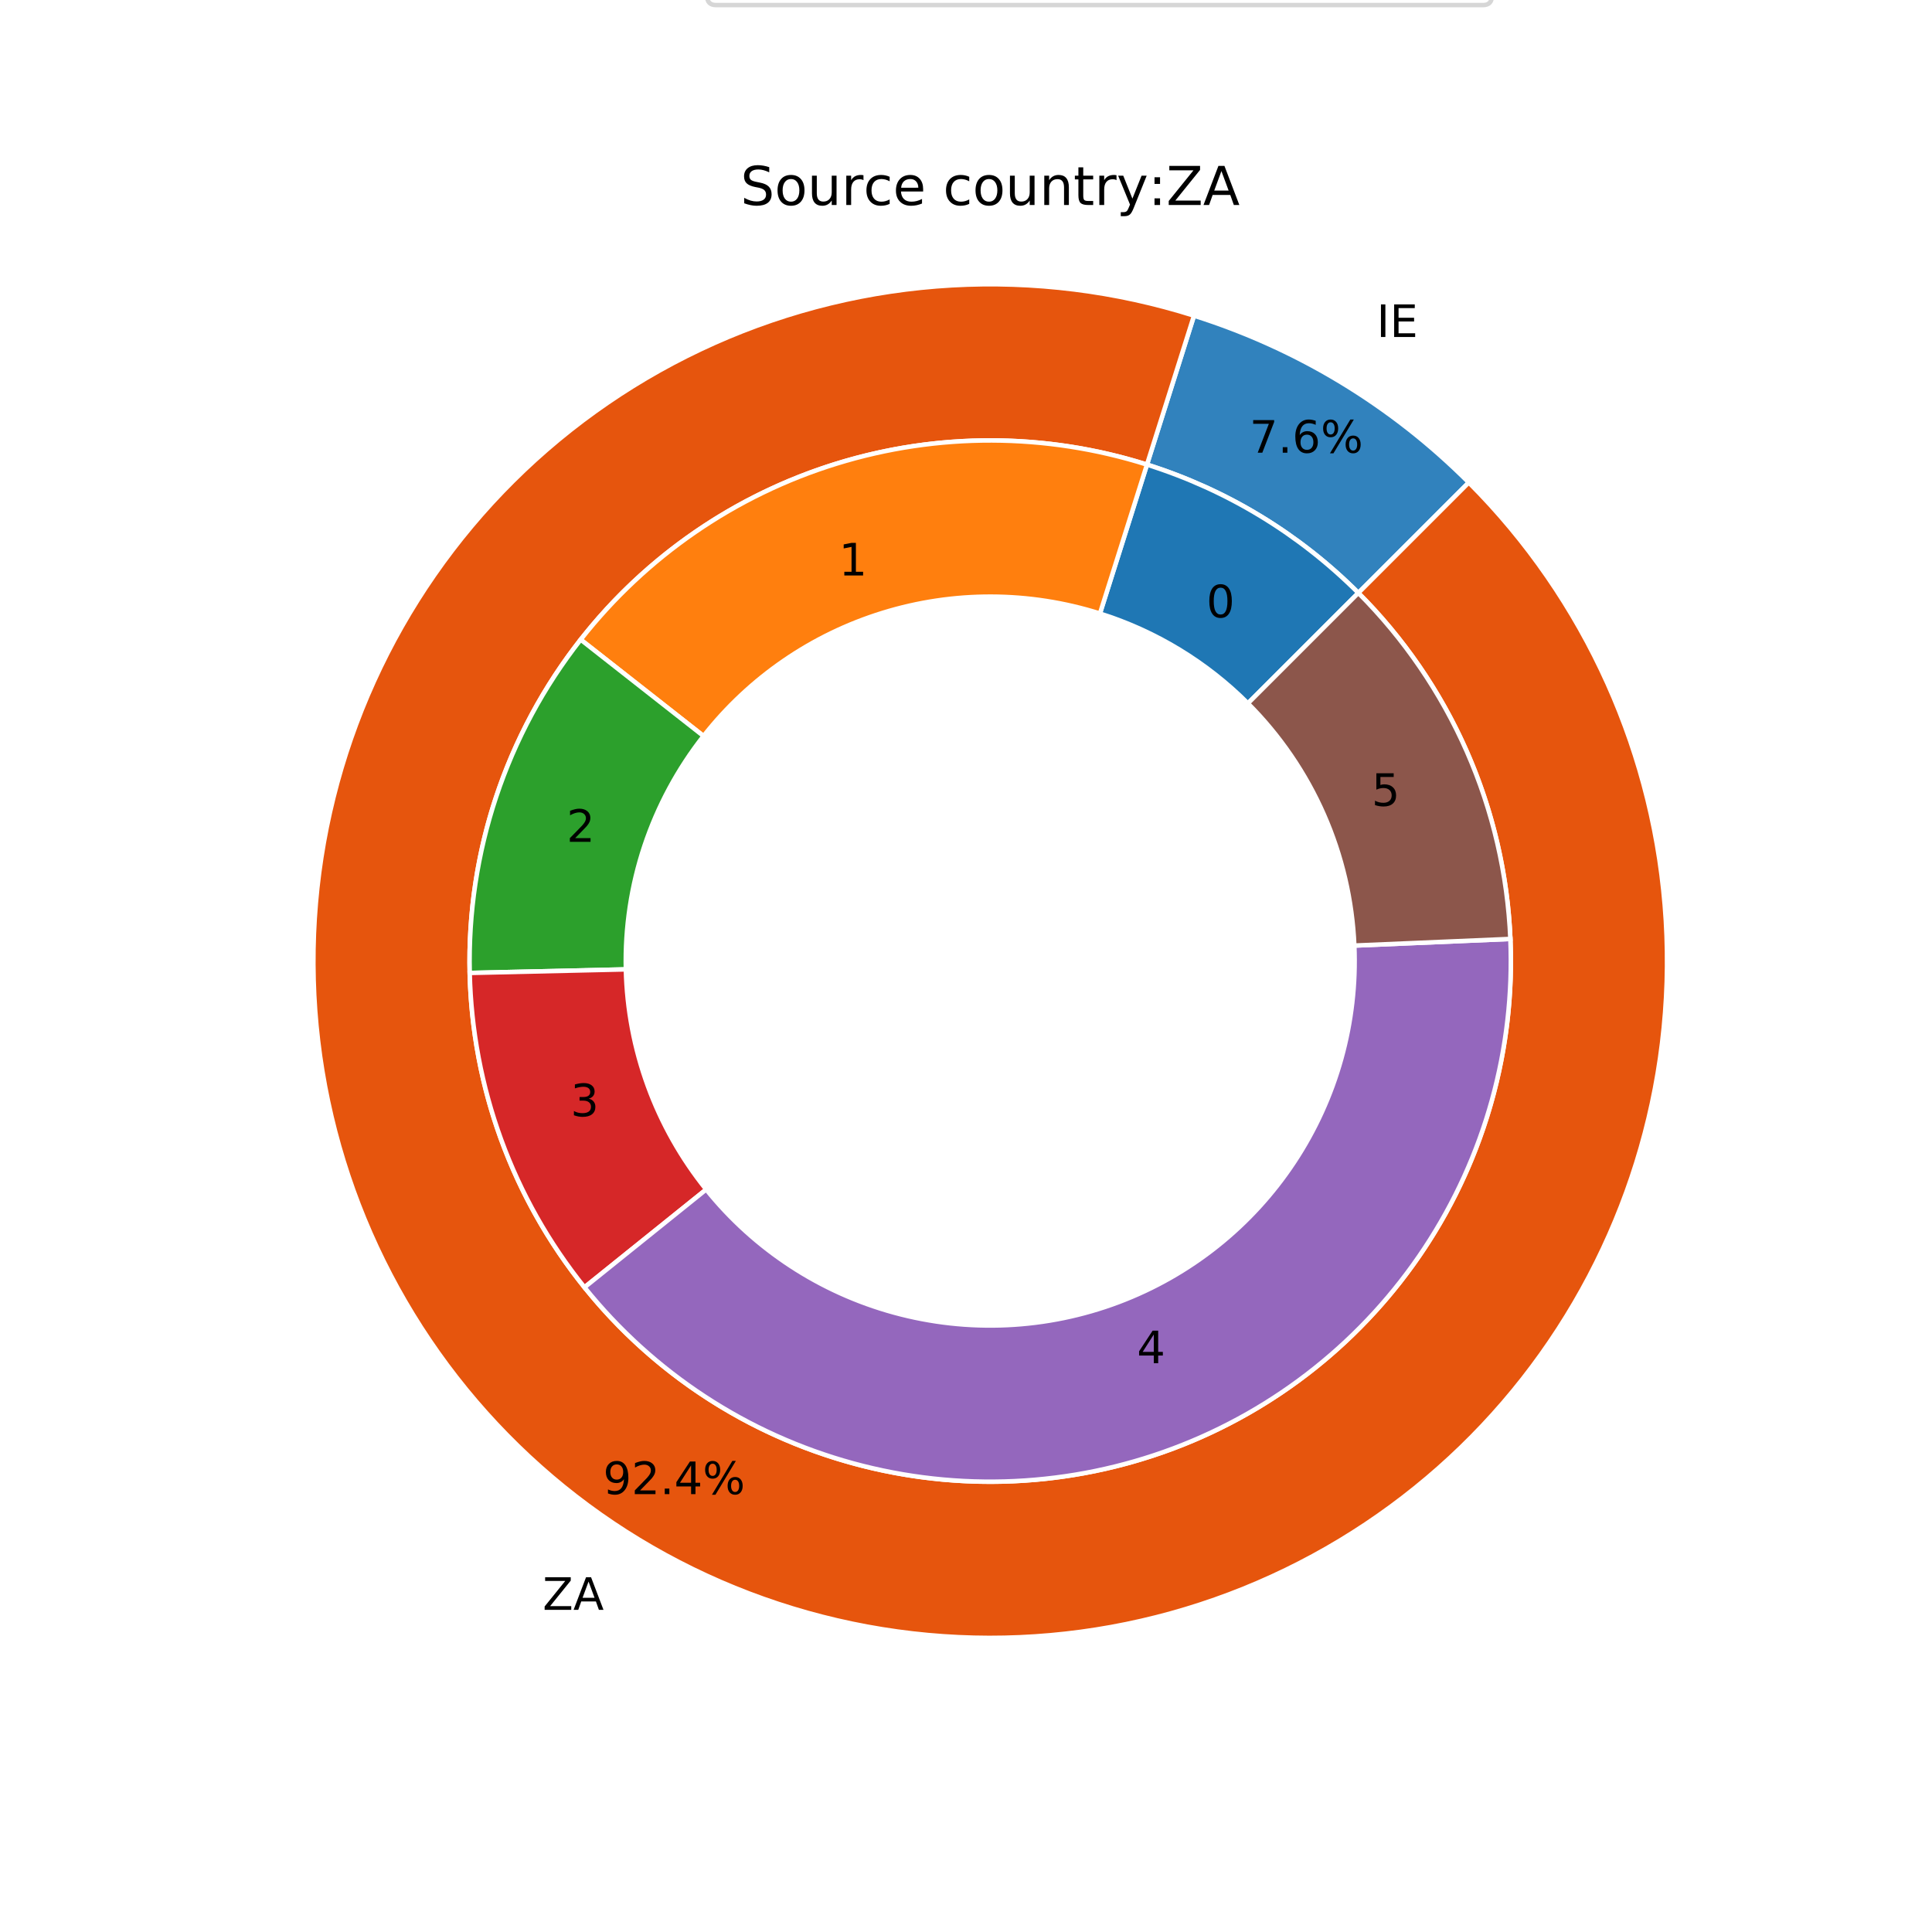
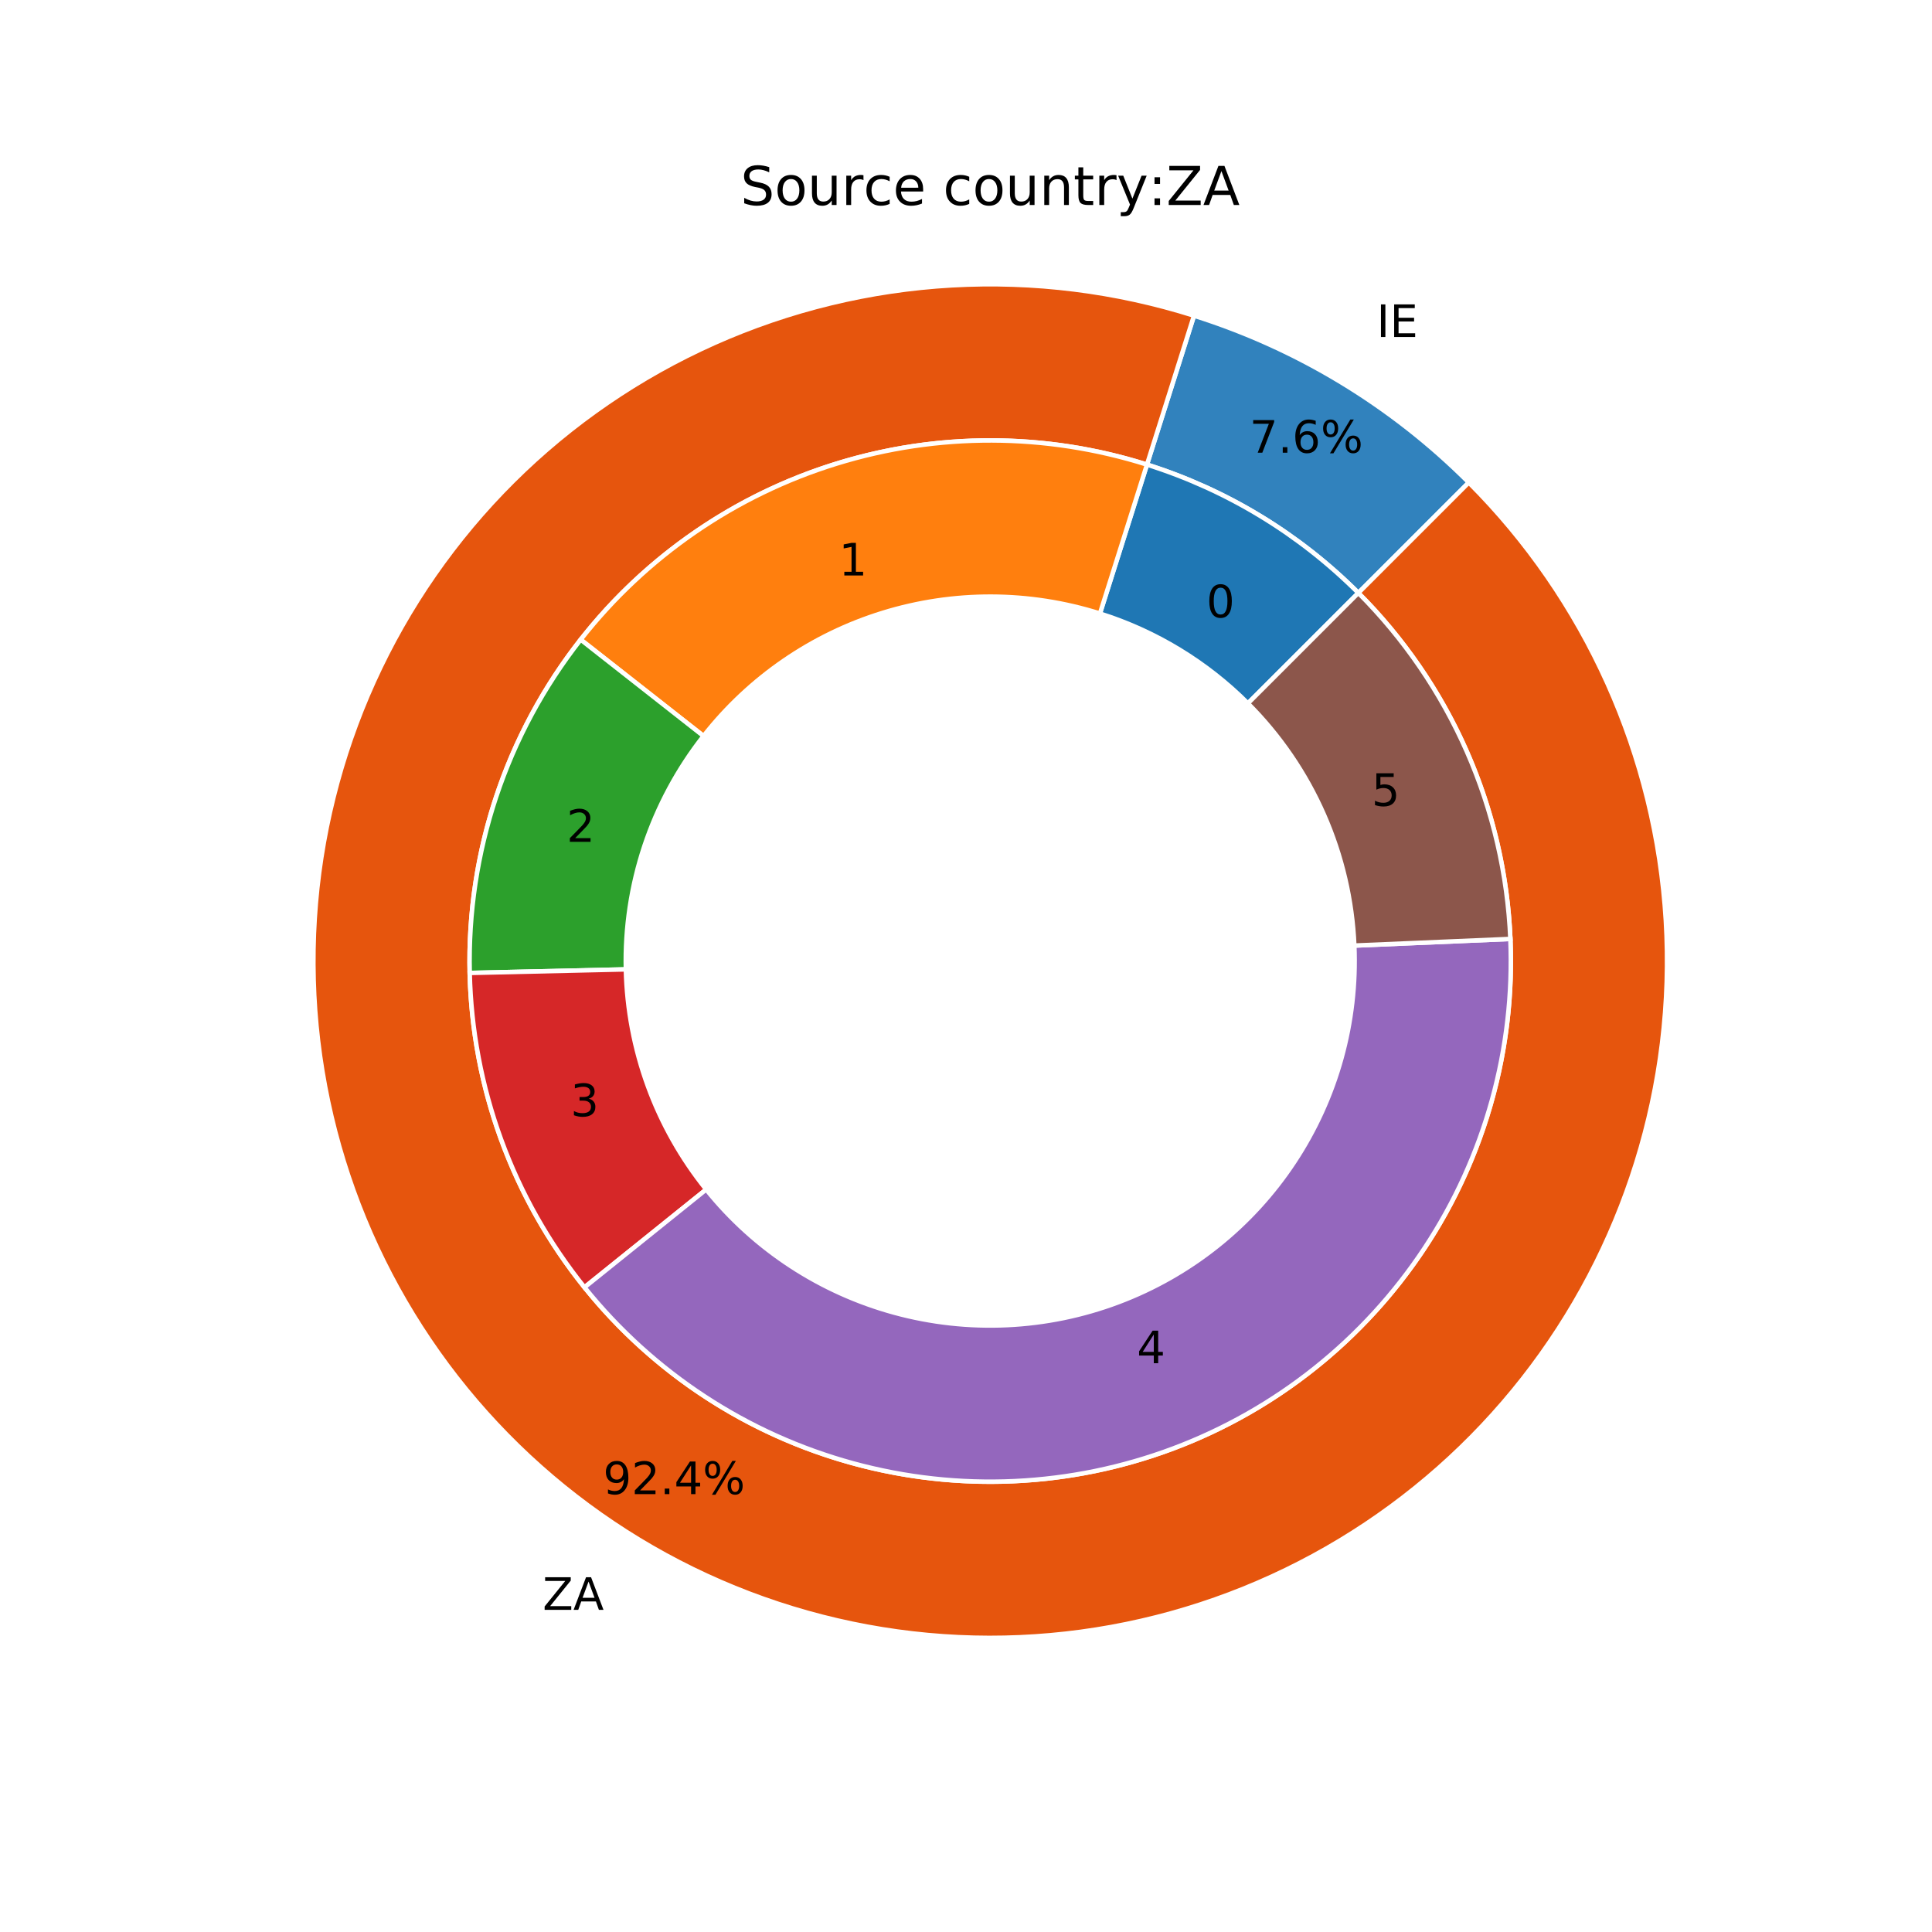
<svg xmlns="http://www.w3.org/2000/svg" xmlns:xlink="http://www.w3.org/1999/xlink" height="432pt" version="1.1" viewBox="0 0 432 432" width="432pt">
  <defs>
    <style type="text/css">
*{stroke-linecap:butt;stroke-linejoin:round;}
  </style>
  </defs>
  <g id="figure_1">
    <g id="patch_1">
      <path d="M 0 432  L 432 432  L 432 0  L 0 0  z " style="fill:#ffffff;" />
    </g>
    <g id="axes_1">
      <g id="patch_2">
        <path d="M 328.428 107.885  C 319.864 99.321 310.304 91.816 299.951 85.532  C 289.599 79.247 278.53 74.227 266.981 70.581  L 256.466 103.885  C 265.349 106.69 273.864 110.551 281.827 115.385  C 289.791 120.22 297.145 125.993 303.732 132.58  L 328.428 107.885  z " style="fill:#3182bd;stroke:#ffffff;stroke-linejoin:miter;" />
      </g>
      <g id="patch_3">
        <path d="M 266.981 70.581  C 249.484 65.056 231.128 62.76 212.809 63.803  C 194.49 64.846 176.513 69.212 159.756 76.687  C 143 84.163 127.741 94.623 114.727 107.558  C 101.713 120.493 91.16 135.687 83.582 152.397  C 76.004 169.108 71.529 187.058 70.373 205.37  C 69.218 223.682 71.403 242.053 76.82 259.583  C 82.238 277.113 90.798 293.513 102.084 307.981  C 113.369 322.448 127.192 334.744 142.876 344.266  C 158.56 353.787 175.847 360.378 193.889 363.715  C 211.931 367.052 230.431 367.08 248.484 363.799  C 266.536 360.517 283.842 353.979 299.556 344.505  C 315.269 335.031 329.129 322.778 340.459 308.345  C 351.788 293.912 360.399 277.539 365.87 260.025  C 371.341 242.511 373.582 224.147 372.483 205.832  C 371.383 187.516 366.962 169.553 359.436 152.819  C 351.909 136.085 341.402 120.859 328.428 107.885  L 303.732 132.58  C 313.712 142.56 321.795 154.273 327.585 167.145  C 333.374 180.017 336.775 193.835 337.621 207.924  C 338.466 222.013 336.743 236.139 332.534 249.611  C 328.325 263.083 321.702 275.678 312.987 286.781  C 304.272 297.883 293.61 307.308 281.523 314.596  C 269.436 321.883 256.123 326.912 242.237 329.437  C 228.35 331.962 214.12 331.94 200.241 329.373  C 186.362 326.806 173.065 321.736 161 314.412  C 148.935 307.087 138.302 297.629 129.621 286.5  C 120.94 275.372 114.355 262.756 110.188 249.271  C 106.021 235.786 104.34 221.655 105.229 207.569  C 106.117 193.483 109.56 179.675 115.389 166.821  C 121.218 153.966 129.337 142.279 139.347 132.329  C 149.358 122.379 161.095 114.333 173.985 108.582  C 186.875 102.832 200.703 99.474 214.795 98.671  C 228.886 97.869 243.006 99.635 256.466 103.885  L 266.981 70.581  z " style="fill:#e6550d;stroke:#ffffff;stroke-linejoin:miter;" />
      </g>
      <g id="patch_4">
        <path d="M 303.732 132.58  C 297.145 125.993 289.791 120.22 281.827 115.385  C 273.864 110.551 265.349 106.69 256.466 103.885  L 245.95 137.189  C 252.169 139.152 258.129 141.855 263.703 145.239  C 269.278 148.624 274.426 152.665 279.037 157.276  L 303.732 132.58  z " style="fill:#1f77b4;stroke:#ffffff;stroke-linejoin:miter;" />
      </g>
      <g id="patch_5">
        <path d="M 256.466 103.885  C 233.887 96.756 209.663 96.682 187.041 103.673  C 164.42 110.664 144.46 124.392 129.841 143.017  L 157.313 164.581  C 167.546 151.544 181.518 141.934 197.353 137.041  C 213.188 132.147 230.145 132.199 245.95 137.189  L 256.466 103.885  z " style="fill:#ff7f0e;stroke:#ffffff;stroke-linejoin:miter;" />
      </g>
      <g id="patch_6">
        <path d="M 129.841 143.017  C 121.574 153.548 115.186 165.426 110.957 178.129  C 106.729 190.831 104.723 204.168 105.028 217.553  L 139.944 216.757  C 139.73 207.388 141.134 198.051 144.094 189.16  C 147.054 180.268 151.526 171.953 157.313 164.581  L 129.841 143.017  z " style="fill:#2ca02c;stroke:#ffffff;stroke-linejoin:miter;" />
      </g>
      <g id="patch_7">
        <path d="M 105.028 217.553  C 105.318 230.276 107.693 242.866 112.057 254.821  C 116.421 266.776 122.717 277.934 130.692 287.852  L 157.908 265.966  C 152.326 259.024 147.919 251.213 144.864 242.844  C 141.809 234.476 140.147 225.663 139.944 216.757  L 105.028 217.553  z " style="fill:#d62728;stroke:#ffffff;stroke-linejoin:miter;" />
      </g>
      <g id="patch_8">
        <path d="M 130.692 287.852  C 146.056 306.958 167.07 320.731 190.72 327.195  C 214.369 333.659 239.467 332.49 262.414 323.856  C 285.36 315.221 305.003 299.554 318.524 279.103  C 332.046 258.651 338.767 234.442 337.724 209.947  L 302.831 211.432  C 303.561 228.579 298.856 245.525 289.391 259.842  C 279.926 274.158 266.176 285.124 250.114 291.169  C 234.051 297.213 216.483 298.031 199.928 293.506  C 183.373 288.981 168.663 279.34 157.908 265.966  L 130.692 287.852  z " style="fill:#9467bd;stroke:#ffffff;stroke-linejoin:miter;" />
      </g>
      <g id="patch_9">
        <path d="M 337.724 209.947  C 337.109 195.505 333.81 181.304 327.996 168.07  C 322.182 154.837 313.953 142.801 303.732 132.58  L 279.037 157.276  C 286.191 164.43 291.951 172.855 296.021 182.119  C 300.091 191.382 302.401 201.323 302.831 211.432  L 337.724 209.947  z " style="fill:#8c564b;stroke:#ffffff;stroke-linejoin:miter;" />
      </g>
      <g id="patch_10">
-         <path clip-path="url(#pebe719d187)" d="M 221.414 296.39  C 243.025 296.39 263.755 287.803 279.037 272.521  C 294.318 257.24 302.905 236.51 302.905 214.899  C 302.905 193.287 294.318 172.557 279.037 157.276  C 263.755 141.994 243.025 133.407 221.414 133.407  C 199.802 133.407 179.073 141.994 163.791 157.276  C 148.509 172.557 139.923 193.287 139.923 214.899  C 139.923 236.51 148.509 257.24 163.791 272.521  C 179.073 287.803 199.802 296.39 221.414 296.39  z " style="fill:#ffffff;" />
+         <path clip-path="url(#p68c690aa4c)" d="M 221.414 296.39  C 243.025 296.39 263.755 287.803 279.037 272.521  C 294.318 257.24 302.905 236.51 302.905 214.899  C 302.905 193.287 294.318 172.557 279.037 157.276  C 263.755 141.994 243.025 133.407 221.414 133.407  C 199.802 133.407 179.073 141.994 163.791 157.276  C 148.509 172.557 139.923 193.287 139.923 214.899  C 139.923 236.51 148.509 257.24 163.791 272.521  C 179.073 287.803 199.802 296.39 221.414 296.39  z " style="fill:#ffffff;" />
      </g>
      <g id="matplotlib.axis_1" />
      <g id="matplotlib.axis_2" />
      <g id="text_1">
        <defs>
          <path d="M 9.812 72.906  L 19.672 72.906  L 19.672 0  L 9.812 0  z " id="DejaVuSans-49" />
          <path d="M 9.812 72.906  L 55.906 72.906  L 55.906 64.594  L 19.672 64.594  L 19.672 43.016  L 54.391 43.016  L 54.391 34.719  L 19.672 34.719  L 19.672 8.297  L 56.781 8.297  L 56.781 0  L 9.812 0  z " id="DejaVuSans-45" />
        </defs>
        <g transform="translate(307.8052 75.35423)scale(0.1 -0.1)">
          <use xlink:href="#DejaVuSans-49" />
          <use x="29.492" xlink:href="#DejaVuSans-45" />
        </g>
      </g>
      <g id="text_2">
        <defs>
          <path d="M 8.203 72.906  L 55.078 72.906  L 55.078 68.703  L 28.609 0  L 18.312 0  L 43.219 64.594  L 8.203 64.594  z " id="DejaVuSans-37" />
          <path d="M 10.688 12.406  L 21 12.406  L 21 0  L 10.688 0  z " id="DejaVuSans-2e" />
          <path d="M 33.016 40.375  Q 26.375 40.375 22.484 35.828  Q 18.609 31.297 18.609 23.391  Q 18.609 15.531 22.484 10.953  Q 26.375 6.391 33.016 6.391  Q 39.656 6.391 43.531 10.953  Q 47.406 15.531 47.406 23.391  Q 47.406 31.297 43.531 35.828  Q 39.656 40.375 33.016 40.375  z M 52.594 71.297  L 52.594 62.312  Q 48.875 64.062 45.094 64.984  Q 41.312 65.922 37.594 65.922  Q 27.828 65.922 22.672 59.328  Q 17.531 52.734 16.797 39.406  Q 19.672 43.656 24.016 45.922  Q 28.375 48.188 33.594 48.188  Q 44.578 48.188 50.953 41.516  Q 57.328 34.859 57.328 23.391  Q 57.328 12.156 50.688 5.359  Q 44.047 -1.422 33.016 -1.422  Q 20.359 -1.422 13.672 8.266  Q 6.984 17.969 6.984 36.375  Q 6.984 53.656 15.188 63.938  Q 23.391 74.219 37.203 74.219  Q 40.922 74.219 44.703 73.484  Q 48.484 72.75 52.594 71.297  z " id="DejaVuSans-36" />
          <path d="M 72.703 32.078  Q 68.453 32.078 66.031 28.469  Q 63.625 24.859 63.625 18.406  Q 63.625 12.062 66.031 8.422  Q 68.453 4.781 72.703 4.781  Q 76.859 4.781 79.266 8.422  Q 81.688 12.062 81.688 18.406  Q 81.688 24.812 79.266 28.438  Q 76.859 32.078 72.703 32.078  z M 72.703 38.281  Q 80.422 38.281 84.953 32.906  Q 89.5 27.547 89.5 18.406  Q 89.5 9.281 84.938 3.922  Q 80.375 -1.422 72.703 -1.422  Q 64.891 -1.422 60.344 3.922  Q 55.812 9.281 55.812 18.406  Q 55.812 27.594 60.375 32.938  Q 64.938 38.281 72.703 38.281  z M 22.312 68.016  Q 18.109 68.016 15.688 64.375  Q 13.281 60.75 13.281 54.391  Q 13.281 47.953 15.672 44.328  Q 18.062 40.719 22.312 40.719  Q 26.562 40.719 28.969 44.328  Q 31.391 47.953 31.391 54.391  Q 31.391 60.688 28.953 64.344  Q 26.516 68.016 22.312 68.016  z M 66.406 74.219  L 74.219 74.219  L 28.609 -1.422  L 20.797 -1.422  z M 22.312 74.219  Q 30.031 74.219 34.609 68.875  Q 39.203 63.531 39.203 54.391  Q 39.203 45.172 34.641 39.844  Q 30.078 34.516 22.312 34.516  Q 14.547 34.516 10.031 39.859  Q 5.516 45.219 5.516 54.391  Q 5.516 63.484 10.047 68.844  Q 14.594 74.219 22.312 74.219  z " id="DejaVuSans-25" />
        </defs>
        <g transform="translate(279.3953 101.2276)scale(0.1 -0.1)">
          <use xlink:href="#DejaVuSans-37" />
          <use x="63.623" xlink:href="#DejaVuSans-2e" />
          <use x="95.41" xlink:href="#DejaVuSans-36" />
          <use x="159.033" xlink:href="#DejaVuSans-25" />
        </g>
      </g>
      <g id="text_3">
        <defs>
          <path d="M 5.609 72.906  L 62.891 72.906  L 62.891 65.375  L 16.797 8.297  L 64.016 8.297  L 64.016 0  L 4.5 0  L 4.5 7.516  L 50.594 64.594  L 5.609 64.594  z " id="DejaVuSans-5a" />
          <path d="M 34.188 63.188  L 20.797 26.906  L 47.609 26.906  z M 28.609 72.906  L 39.797 72.906  L 67.578 0  L 57.328 0  L 50.688 18.703  L 17.828 18.703  L 11.188 0  L 0.781 0  z " id="DejaVuSans-41" />
        </defs>
        <g transform="translate(121.3317 359.9617)scale(0.1 -0.1)">
          <use xlink:href="#DejaVuSans-5a" />
          <use x="68.506" xlink:href="#DejaVuSans-41" />
        </g>
      </g>
      <g id="text_4">
        <defs>
          <path d="M 10.984 1.516  L 10.984 10.5  Q 14.703 8.734 18.5 7.812  Q 22.312 6.891 25.984 6.891  Q 35.75 6.891 40.891 13.453  Q 46.047 20.016 46.781 33.406  Q 43.953 29.203 39.594 26.953  Q 35.25 24.703 29.984 24.703  Q 19.047 24.703 12.672 31.312  Q 6.297 37.938 6.297 49.422  Q 6.297 60.641 12.938 67.422  Q 19.578 74.219 30.609 74.219  Q 43.266 74.219 49.922 64.516  Q 56.594 54.828 56.594 36.375  Q 56.594 19.141 48.406 8.859  Q 40.234 -1.422 26.422 -1.422  Q 22.703 -1.422 18.891 -0.688  Q 15.094 0.047 10.984 1.516  z M 30.609 32.422  Q 37.25 32.422 41.125 36.953  Q 45.016 41.5 45.016 49.422  Q 45.016 57.281 41.125 61.844  Q 37.25 66.406 30.609 66.406  Q 23.969 66.406 20.094 61.844  Q 16.219 57.281 16.219 49.422  Q 16.219 41.5 20.094 36.953  Q 23.969 32.422 30.609 32.422  z " id="DejaVuSans-39" />
          <path d="M 19.188 8.297  L 53.609 8.297  L 53.609 0  L 7.328 0  L 7.328 8.297  Q 12.938 14.109 22.625 23.891  Q 32.328 33.688 34.812 36.531  Q 39.547 41.844 41.422 45.531  Q 43.312 49.219 43.312 52.781  Q 43.312 58.594 39.234 62.25  Q 35.156 65.922 28.609 65.922  Q 23.969 65.922 18.812 64.312  Q 13.672 62.703 7.812 59.422  L 7.812 69.391  Q 13.766 71.781 18.938 73  Q 24.125 74.219 28.422 74.219  Q 39.75 74.219 46.484 68.547  Q 53.219 62.891 53.219 53.422  Q 53.219 48.922 51.531 44.891  Q 49.859 40.875 45.406 35.406  Q 44.188 33.984 37.641 27.219  Q 31.109 20.453 19.188 8.297  z " id="DejaVuSans-32" />
          <path d="M 37.797 64.312  L 12.891 25.391  L 37.797 25.391  z M 35.203 72.906  L 47.609 72.906  L 47.609 25.391  L 58.016 25.391  L 58.016 17.188  L 47.609 17.188  L 47.609 0  L 37.797 0  L 37.797 17.188  L 4.891 17.188  L 4.891 26.703  z " id="DejaVuSans-34" />
        </defs>
        <g transform="translate(134.8463 334.0883)scale(0.1 -0.1)">
          <use xlink:href="#DejaVuSans-39" />
          <use x="63.623" xlink:href="#DejaVuSans-32" />
          <use x="127.246" xlink:href="#DejaVuSans-2e" />
          <use x="159.033" xlink:href="#DejaVuSans-34" />
          <use x="222.656" xlink:href="#DejaVuSans-25" />
        </g>
      </g>
      <g id="text_5">
        <defs>
          <path d="M 31.781 66.406  Q 24.172 66.406 20.328 58.906  Q 16.5 51.422 16.5 36.375  Q 16.5 21.391 20.328 13.891  Q 24.172 6.391 31.781 6.391  Q 39.453 6.391 43.281 13.891  Q 47.125 21.391 47.125 36.375  Q 47.125 51.422 43.281 58.906  Q 39.453 66.406 31.781 66.406  z M 31.781 74.219  Q 44.047 74.219 50.516 64.516  Q 56.984 54.828 56.984 36.375  Q 56.984 17.969 50.516 8.266  Q 44.047 -1.422 31.781 -1.422  Q 19.531 -1.422 13.062 8.266  Q 6.594 17.969 6.594 36.375  Q 6.594 54.828 13.062 64.516  Q 19.531 74.219 31.781 74.219  z " id="DejaVuSans-30" />
        </defs>
        <g transform="translate(269.7446 138.0475)scale(0.1 -0.1)">
          <use xlink:href="#DejaVuSans-30" />
        </g>
      </g>
      <g id="text_6">
        <defs>
          <path d="M 12.406 8.297  L 28.516 8.297  L 28.516 63.922  L 10.984 60.406  L 10.984 69.391  L 28.422 72.906  L 38.281 72.906  L 38.281 8.297  L 54.391 8.297  L 54.391 0  L 12.406 0  z " id="DejaVuSans-31" />
        </defs>
        <g transform="translate(187.5531 128.6773)scale(0.1 -0.1)">
          <use xlink:href="#DejaVuSans-31" />
        </g>
      </g>
      <g id="text_7">
        <g transform="translate(126.6861 188.242)scale(0.1 -0.1)">
          <use xlink:href="#DejaVuSans-32" />
        </g>
      </g>
      <g id="text_8">
        <defs>
          <path d="M 40.578 39.312  Q 47.656 37.797 51.625 33  Q 55.609 28.219 55.609 21.188  Q 55.609 10.406 48.188 4.484  Q 40.766 -1.422 27.094 -1.422  Q 22.516 -1.422 17.656 -0.516  Q 12.797 0.391 7.625 2.203  L 7.625 11.719  Q 11.719 9.328 16.594 8.109  Q 21.484 6.891 26.812 6.891  Q 36.078 6.891 40.938 10.547  Q 45.797 14.203 45.797 21.188  Q 45.797 27.641 41.281 31.266  Q 36.766 34.906 28.719 34.906  L 20.219 34.906  L 20.219 43.016  L 29.109 43.016  Q 36.375 43.016 40.234 45.922  Q 44.094 48.828 44.094 54.297  Q 44.094 59.906 40.109 62.906  Q 36.141 65.922 28.719 65.922  Q 24.656 65.922 20.016 65.031  Q 15.375 64.156 9.812 62.312  L 9.812 71.094  Q 15.438 72.656 20.344 73.438  Q 25.25 74.219 29.594 74.219  Q 40.828 74.219 47.359 69.109  Q 53.906 64.016 53.906 55.328  Q 53.906 49.266 50.438 45.094  Q 46.969 40.922 40.578 39.312  z " id="DejaVuSans-33" />
        </defs>
        <g transform="translate(127.566 249.5958)scale(0.1 -0.1)">
          <use xlink:href="#DejaVuSans-33" />
        </g>
      </g>
      <g id="text_9">
        <g transform="translate(254.2138 304.8236)scale(0.1 -0.1)">
          <use xlink:href="#DejaVuSans-34" />
        </g>
      </g>
      <g id="text_10">
        <defs>
          <path d="M 10.797 72.906  L 49.516 72.906  L 49.516 64.594  L 19.828 64.594  L 19.828 46.734  Q 21.969 47.469 24.109 47.828  Q 26.266 48.188 28.422 48.188  Q 40.625 48.188 47.75 41.5  Q 54.891 34.812 54.891 23.391  Q 54.891 11.625 47.562 5.094  Q 40.234 -1.422 26.906 -1.422  Q 22.312 -1.422 17.547 -0.641  Q 12.797 0.141 7.719 1.703  L 7.719 11.625  Q 12.109 9.234 16.797 8.062  Q 21.484 6.891 26.703 6.891  Q 35.156 6.891 40.078 11.328  Q 45.016 15.766 45.016 23.391  Q 45.016 31 40.078 35.438  Q 35.156 39.891 26.703 39.891  Q 22.75 39.891 18.812 39.016  Q 14.891 38.141 10.797 36.281  z " id="DejaVuSans-35" />
        </defs>
        <g transform="translate(306.6795 180.1953)scale(0.1 -0.1)">
          <use xlink:href="#DejaVuSans-35" />
        </g>
      </g>
      <g id="text_11">
        <defs>
          <path d="M 53.516 70.516  L 53.516 60.891  Q 47.906 63.578 42.922 64.891  Q 37.938 66.219 33.297 66.219  Q 25.25 66.219 20.875 63.094  Q 16.5 59.969 16.5 54.203  Q 16.5 49.359 19.406 46.891  Q 22.312 44.438 30.422 42.922  L 36.375 41.703  Q 47.406 39.594 52.656 34.297  Q 57.906 29 57.906 20.125  Q 57.906 9.516 50.797 4.047  Q 43.703 -1.422 29.984 -1.422  Q 24.812 -1.422 18.969 -0.25  Q 13.141 0.922 6.891 3.219  L 6.891 13.375  Q 12.891 10.016 18.656 8.297  Q 24.422 6.594 29.984 6.594  Q 38.422 6.594 43.016 9.906  Q 47.609 13.234 47.609 19.391  Q 47.609 24.75 44.312 27.781  Q 41.016 30.812 33.5 32.328  L 27.484 33.5  Q 16.453 35.688 11.516 40.375  Q 6.594 45.062 6.594 53.422  Q 6.594 63.094 13.406 68.656  Q 20.219 74.219 32.172 74.219  Q 37.312 74.219 42.625 73.281  Q 47.953 72.359 53.516 70.516  z " id="DejaVuSans-53" />
          <path d="M 30.609 48.391  Q 23.391 48.391 19.188 42.75  Q 14.984 37.109 14.984 27.297  Q 14.984 17.484 19.156 11.844  Q 23.344 6.203 30.609 6.203  Q 37.797 6.203 41.984 11.859  Q 46.188 17.531 46.188 27.297  Q 46.188 37.016 41.984 42.703  Q 37.797 48.391 30.609 48.391  z M 30.609 56  Q 42.328 56 49.016 48.375  Q 55.719 40.766 55.719 27.297  Q 55.719 13.875 49.016 6.219  Q 42.328 -1.422 30.609 -1.422  Q 18.844 -1.422 12.172 6.219  Q 5.516 13.875 5.516 27.297  Q 5.516 40.766 12.172 48.375  Q 18.844 56 30.609 56  z " id="DejaVuSans-6f" />
          <path d="M 8.5 21.578  L 8.5 54.688  L 17.484 54.688  L 17.484 21.922  Q 17.484 14.156 20.5 10.266  Q 23.531 6.391 29.594 6.391  Q 36.859 6.391 41.078 11.031  Q 45.312 15.672 45.312 23.688  L 45.312 54.688  L 54.297 54.688  L 54.297 0  L 45.312 0  L 45.312 8.406  Q 42.047 3.422 37.719 1  Q 33.406 -1.422 27.688 -1.422  Q 18.266 -1.422 13.375 4.438  Q 8.5 10.297 8.5 21.578  z M 31.109 56  z " id="DejaVuSans-75" />
          <path d="M 41.109 46.297  Q 39.594 47.172 37.812 47.578  Q 36.031 48 33.891 48  Q 26.266 48 22.188 43.047  Q 18.109 38.094 18.109 28.812  L 18.109 0  L 9.078 0  L 9.078 54.688  L 18.109 54.688  L 18.109 46.188  Q 20.953 51.172 25.484 53.578  Q 30.031 56 36.531 56  Q 37.453 56 38.578 55.875  Q 39.703 55.766 41.062 55.516  z " id="DejaVuSans-72" />
          <path d="M 48.781 52.594  L 48.781 44.188  Q 44.969 46.297 41.141 47.344  Q 37.312 48.391 33.406 48.391  Q 24.656 48.391 19.812 42.844  Q 14.984 37.312 14.984 27.297  Q 14.984 17.281 19.812 11.734  Q 24.656 6.203 33.406 6.203  Q 37.312 6.203 41.141 7.25  Q 44.969 8.297 48.781 10.406  L 48.781 2.094  Q 45.016 0.344 40.984 -0.531  Q 36.969 -1.422 32.422 -1.422  Q 20.062 -1.422 12.781 6.344  Q 5.516 14.109 5.516 27.297  Q 5.516 40.672 12.859 48.328  Q 20.219 56 33.016 56  Q 37.156 56 41.109 55.141  Q 45.062 54.297 48.781 52.594  z " id="DejaVuSans-63" />
          <path d="M 56.203 29.594  L 56.203 25.203  L 14.891 25.203  Q 15.484 15.922 20.484 11.062  Q 25.484 6.203 34.422 6.203  Q 39.594 6.203 44.453 7.469  Q 49.312 8.734 54.109 11.281  L 54.109 2.781  Q 49.266 0.734 44.188 -0.344  Q 39.109 -1.422 33.891 -1.422  Q 20.797 -1.422 13.156 6.188  Q 5.516 13.812 5.516 26.812  Q 5.516 40.234 12.766 48.109  Q 20.016 56 32.328 56  Q 43.359 56 49.781 48.891  Q 56.203 41.797 56.203 29.594  z M 47.219 32.234  Q 47.125 39.594 43.094 43.984  Q 39.062 48.391 32.422 48.391  Q 24.906 48.391 20.391 44.141  Q 15.875 39.891 15.188 32.172  z " id="DejaVuSans-65" />
          <path id="DejaVuSans-20" />
          <path d="M 54.891 33.016  L 54.891 0  L 45.906 0  L 45.906 32.719  Q 45.906 40.484 42.875 44.328  Q 39.844 48.188 33.797 48.188  Q 26.516 48.188 22.312 43.547  Q 18.109 38.922 18.109 30.906  L 18.109 0  L 9.078 0  L 9.078 54.688  L 18.109 54.688  L 18.109 46.188  Q 21.344 51.125 25.703 53.562  Q 30.078 56 35.797 56  Q 45.219 56 50.047 50.172  Q 54.891 44.344 54.891 33.016  z " id="DejaVuSans-6e" />
          <path d="M 18.312 70.219  L 18.312 54.688  L 36.812 54.688  L 36.812 47.703  L 18.312 47.703  L 18.312 18.016  Q 18.312 11.328 20.141 9.422  Q 21.969 7.516 27.594 7.516  L 36.812 7.516  L 36.812 0  L 27.594 0  Q 17.188 0 13.234 3.875  Q 9.281 7.766 9.281 18.016  L 9.281 47.703  L 2.688 47.703  L 2.688 54.688  L 9.281 54.688  L 9.281 70.219  z " id="DejaVuSans-74" />
          <path d="M 32.172 -5.078  Q 28.375 -14.844 24.75 -17.812  Q 21.141 -20.797 15.094 -20.797  L 7.906 -20.797  L 7.906 -13.281  L 13.188 -13.281  Q 16.891 -13.281 18.938 -11.516  Q 21 -9.766 23.484 -3.219  L 25.094 0.875  L 2.984 54.688  L 12.5 54.688  L 29.594 11.922  L 46.688 54.688  L 56.203 54.688  z " id="DejaVuSans-79" />
          <path d="M 11.719 12.406  L 22.016 12.406  L 22.016 0  L 11.719 0  z M 11.719 51.703  L 22.016 51.703  L 22.016 39.312  L 11.719 39.312  z " id="DejaVuSans-3a" />
        </defs>
        <g transform="translate(165.5803 45.84)scale(0.12 -0.12)">
          <use xlink:href="#DejaVuSans-53" />
          <use x="63.477" xlink:href="#DejaVuSans-6f" />
          <use x="124.658" xlink:href="#DejaVuSans-75" />
          <use x="188.037" xlink:href="#DejaVuSans-72" />
          <use x="229.119" xlink:href="#DejaVuSans-63" />
          <use x="284.1" xlink:href="#DejaVuSans-65" />
          <use x="345.623" xlink:href="#DejaVuSans-20" />
          <use x="377.41" xlink:href="#DejaVuSans-63" />
          <use x="432.391" xlink:href="#DejaVuSans-6f" />
          <use x="493.572" xlink:href="#DejaVuSans-75" />
          <use x="556.951" xlink:href="#DejaVuSans-6e" />
          <use x="620.33" xlink:href="#DejaVuSans-74" />
          <use x="659.539" xlink:href="#DejaVuSans-72" />
          <use x="700.652" xlink:href="#DejaVuSans-79" />
          <use x="759.723" xlink:href="#DejaVuSans-3a" />
          <use x="793.414" xlink:href="#DejaVuSans-5a" />
          <use x="861.92" xlink:href="#DejaVuSans-41" />
        </g>
      </g>
-       <g id="legend_1">
-         <g id="patch_11">
-           <path d="M 160.121 1.137  L 331.58 1.137  Q 333.58 1.137 333.58 -0.863  L 333.58 -87.932  Q 333.58 -89.932 331.58 -89.932  L 160.121 -89.932  Q 158.121 -89.932 158.121 -87.932  L 158.121 -0.863  Q 158.121 1.137 160.121 1.137  z " style="fill:#ffffff;opacity:0.8;stroke:#cccccc;stroke-linejoin:miter;" />
-         </g>
-         <g id="patch_12">
-           <path d="M 162.121 -78.334  L 162.121 -78.334  L 162.121 -85.334  L 162.121 -85.334  z " style="fill:#3182bd;stroke:#ffffff;stroke-linejoin:miter;" />
-         </g>
-         <g id="text_12">
-           <defs>
-             <path d="M 4.891 31.391  L 31.203 31.391  L 31.203 23.391  L 4.891 23.391  z " id="DejaVuSans-2d" />
-             <path d="M 25.391 72.906  L 33.688 72.906  L 8.297 -9.281  L 0 -9.281  z " id="DejaVuSans-2f" />
-             <path d="M 52 44.188  Q 55.375 50.25 60.062 53.125  Q 64.75 56 71.094 56  Q 79.641 56 84.281 50.016  Q 88.922 44.047 88.922 33.016  L 88.922 0  L 79.891 0  L 79.891 32.719  Q 79.891 40.578 77.094 44.375  Q 74.312 48.188 68.609 48.188  Q 61.625 48.188 57.562 43.547  Q 53.516 38.922 53.516 30.906  L 53.516 0  L 44.484 0  L 44.484 32.719  Q 44.484 40.625 41.703 44.406  Q 38.922 48.188 33.109 48.188  Q 26.219 48.188 22.156 43.531  Q 18.109 38.875 18.109 30.906  L 18.109 0  L 9.078 0  L 9.078 54.688  L 18.109 54.688  L 18.109 46.188  Q 21.188 51.219 25.484 53.609  Q 29.781 56 35.688 56  Q 41.656 56 45.828 52.969  Q 50 49.953 52 44.188  z " id="DejaVuSans-6d" />
-             <path d="M 34.281 27.484  Q 23.391 27.484 19.188 25  Q 14.984 22.516 14.984 16.5  Q 14.984 11.719 18.141 8.906  Q 21.297 6.109 26.703 6.109  Q 34.188 6.109 38.703 11.406  Q 43.219 16.703 43.219 25.484  L 43.219 27.484  z M 52.203 31.203  L 52.203 0  L 43.219 0  L 43.219 8.297  Q 40.141 3.328 35.547 0.953  Q 30.953 -1.422 24.312 -1.422  Q 15.922 -1.422 10.953 3.297  Q 6 8.016 6 15.922  Q 6 25.141 12.172 29.828  Q 18.359 34.516 30.609 34.516  L 43.219 34.516  L 43.219 35.406  Q 43.219 41.609 39.141 45  Q 35.062 48.391 27.688 48.391  Q 23 48.391 18.547 47.266  Q 14.109 46.141 10.016 43.891  L 10.016 52.203  Q 14.938 54.109 19.578 55.047  Q 24.219 56 28.609 56  Q 40.484 56 46.344 49.844  Q 52.203 43.703 52.203 31.203  z " id="DejaVuSans-61" />
-             <path d="M 5.516 54.688  L 48.188 54.688  L 48.188 46.484  L 14.406 7.172  L 48.188 7.172  L 48.188 0  L 4.297 0  L 4.297 8.203  L 38.094 47.516  L 5.516 47.516  z " id="DejaVuSans-7a" />
-             <path d="M 31 75.875  Q 24.469 64.656 21.281 53.656  Q 18.109 42.672 18.109 31.391  Q 18.109 20.125 21.312 9.062  Q 24.516 -2 31 -13.188  L 23.188 -13.188  Q 15.875 -1.703 12.234 9.375  Q 8.594 20.453 8.594 31.391  Q 8.594 42.281 12.203 53.312  Q 15.828 64.359 23.188 75.875  z " id="DejaVuSans-28" />
-             <path d="M 8.016 75.875  L 15.828 75.875  Q 23.141 64.359 26.781 53.312  Q 30.422 42.281 30.422 31.391  Q 30.422 20.453 26.781 9.375  Q 23.141 -1.703 15.828 -13.188  L 8.016 -13.188  Q 14.5 -2 17.703 9.062  Q 20.906 20.125 20.906 31.391  Q 20.906 42.672 17.703 53.656  Q 14.5 64.656 8.016 75.875  z " id="DejaVuSans-29" />
-           </defs>
-           <g transform="translate(170.1206 -78.33356)scale(0.1 -0.1)">
-             <use xlink:href="#DejaVuSans-30" />
-             <use x="63.623" xlink:href="#DejaVuSans-20" />
-             <use x="95.41" xlink:href="#DejaVuSans-2d" />
-             <use x="131.494" xlink:href="#DejaVuSans-20" />
-             <use x="163.281" xlink:href="#DejaVuSans-49" />
-             <use x="192.773" xlink:href="#DejaVuSans-45" />
-             <use x="255.957" xlink:href="#DejaVuSans-2f" />
-             <use x="289.648" xlink:href="#DejaVuSans-41" />
-             <use x="358.057" xlink:href="#DejaVuSans-6d" />
-             <use x="455.469" xlink:href="#DejaVuSans-61" />
-             <use x="516.748" xlink:href="#DejaVuSans-7a" />
-             <use x="569.238" xlink:href="#DejaVuSans-6f" />
-             <use x="630.42" xlink:href="#DejaVuSans-6e" />
-             <use x="693.799" xlink:href="#DejaVuSans-2e" />
-             <use x="725.586" xlink:href="#DejaVuSans-63" />
-             <use x="780.566" xlink:href="#DejaVuSans-6f" />
-             <use x="841.748" xlink:href="#DejaVuSans-6d" />
-             <use x="939.16" xlink:href="#DejaVuSans-20" />
-             <use x="970.947" xlink:href="#DejaVuSans-28" />
-             <use x="1009.961" xlink:href="#DejaVuSans-37" />
-             <use x="1073.584" xlink:href="#DejaVuSans-2e" />
-             <use x="1105.371" xlink:href="#DejaVuSans-36" />
-             <use x="1168.994" xlink:href="#DejaVuSans-20" />
-             <use x="1200.781" xlink:href="#DejaVuSans-25" />
-             <use x="1295.801" xlink:href="#DejaVuSans-29" />
-           </g>
-         </g>
-         <g id="patch_13">
-           <path d="M 162.121 -63.655  L 162.121 -63.655  L 162.121 -70.655  L 162.121 -70.655  z " style="fill:#e6550d;stroke:#ffffff;stroke-linejoin:miter;" />
-         </g>
-         <g id="text_13">
-           <g transform="translate(170.1206 -63.65544)scale(0.1 -0.1)">
-             <use xlink:href="#DejaVuSans-31" />
-             <use x="63.623" xlink:href="#DejaVuSans-20" />
-             <use x="95.41" xlink:href="#DejaVuSans-2d" />
-             <use x="131.494" xlink:href="#DejaVuSans-20" />
-             <use x="163.281" xlink:href="#DejaVuSans-5a" />
-             <use x="231.787" xlink:href="#DejaVuSans-41" />
-             <use x="300.195" xlink:href="#DejaVuSans-2f" />
-             <use x="333.887" xlink:href="#DejaVuSans-49" />
-             <use x="363.379" xlink:href="#DejaVuSans-53" />
-             <use x="426.855" xlink:href="#DejaVuSans-20" />
-             <use x="458.643" xlink:href="#DejaVuSans-28" />
-             <use x="497.656" xlink:href="#DejaVuSans-31" />
-             <use x="561.279" xlink:href="#DejaVuSans-39" />
-             <use x="624.902" xlink:href="#DejaVuSans-2e" />
-             <use x="656.689" xlink:href="#DejaVuSans-33" />
-             <use x="720.312" xlink:href="#DejaVuSans-20" />
-             <use x="752.1" xlink:href="#DejaVuSans-25" />
-             <use x="847.119" xlink:href="#DejaVuSans-29" />
-           </g>
-         </g>
-         <g id="patch_14">
-           <path d="M 162.121 -48.977  L 162.121 -48.977  L 162.121 -55.977  L 162.121 -55.977  z " style="fill:#1f77b4;stroke:#ffffff;stroke-linejoin:miter;" />
-         </g>
-         <g id="text_14">
-           <defs>
-             <path d="M 9.812 72.906  L 23.094 72.906  L 55.422 11.922  L 55.422 72.906  L 64.984 72.906  L 64.984 0  L 51.703 0  L 19.391 60.984  L 19.391 0  L 9.812 0  z " id="DejaVuSans-4e" />
-             <path d="M 9.422 75.984  L 18.406 75.984  L 18.406 0  L 9.422 0  z " id="DejaVuSans-6c" />
-             <path d="M 19.672 64.797  L 19.672 37.406  L 32.078 37.406  Q 38.969 37.406 42.719 40.969  Q 46.484 44.531 46.484 51.125  Q 46.484 57.672 42.719 61.234  Q 38.969 64.797 32.078 64.797  z M 9.812 72.906  L 32.078 72.906  Q 44.344 72.906 50.609 67.359  Q 56.891 61.812 56.891 51.125  Q 56.891 40.328 50.609 34.812  Q 44.344 29.297 32.078 29.297  L 19.672 29.297  L 19.672 0  L 9.812 0  z " id="DejaVuSans-50" />
-             <path d="M 9.812 72.906  L 19.672 72.906  L 19.672 8.297  L 55.172 8.297  L 55.172 0  L 9.812 0  z " id="DejaVuSans-4c" />
-             <path d="M 45.406 46.391  L 45.406 75.984  L 54.391 75.984  L 54.391 0  L 45.406 0  L 45.406 8.203  Q 42.578 3.328 38.25 0.953  Q 33.938 -1.422 27.875 -1.422  Q 17.969 -1.422 11.734 6.484  Q 5.516 14.406 5.516 27.297  Q 5.516 40.188 11.734 48.094  Q 17.969 56 27.875 56  Q 33.938 56 38.25 53.625  Q 42.578 51.266 45.406 46.391  z M 14.797 27.297  Q 14.797 17.391 18.875 11.75  Q 22.953 6.109 30.078 6.109  Q 37.203 6.109 41.297 11.75  Q 45.406 17.391 45.406 27.297  Q 45.406 37.203 41.297 42.844  Q 37.203 48.484 30.078 48.484  Q 22.953 48.484 18.875 42.844  Q 14.797 37.203 14.797 27.297  z " id="DejaVuSans-64" />
-           </defs>
-           <g transform="translate(170.1206 -48.97731)scale(0.1 -0.1)">
-             <use xlink:href="#DejaVuSans-32" />
-             <use x="63.623" xlink:href="#DejaVuSans-20" />
-             <use x="95.41" xlink:href="#DejaVuSans-2d" />
-             <use x="131.494" xlink:href="#DejaVuSans-20" />
-             <use x="163.281" xlink:href="#DejaVuSans-5a" />
-             <use x="231.787" xlink:href="#DejaVuSans-41" />
-             <use x="300.195" xlink:href="#DejaVuSans-2f" />
-             <use x="333.887" xlink:href="#DejaVuSans-4e" />
-             <use x="408.691" xlink:href="#DejaVuSans-65" />
-             <use x="470.215" xlink:href="#DejaVuSans-6f" />
-             <use x="531.396" xlink:href="#DejaVuSans-74" />
-             <use x="570.605" xlink:href="#DejaVuSans-65" />
-             <use x="632.129" xlink:href="#DejaVuSans-6c" />
-             <use x="659.912" xlink:href="#DejaVuSans-20" />
-             <use x="691.699" xlink:href="#DejaVuSans-50" />
-             <use x="752.002" xlink:href="#DejaVuSans-74" />
-             <use x="791.211" xlink:href="#DejaVuSans-79" />
-             <use x="850.391" xlink:href="#DejaVuSans-20" />
-             <use x="882.178" xlink:href="#DejaVuSans-4c" />
-             <use x="937.891" xlink:href="#DejaVuSans-74" />
-             <use x="977.1" xlink:href="#DejaVuSans-64" />
-             <use x="1040.576" xlink:href="#DejaVuSans-20" />
-             <use x="1072.363" xlink:href="#DejaVuSans-28" />
-             <use x="1111.377" xlink:href="#DejaVuSans-31" />
-             <use x="1175" xlink:href="#DejaVuSans-31" />
-             <use x="1238.623" xlink:href="#DejaVuSans-2e" />
-             <use x="1270.41" xlink:href="#DejaVuSans-30" />
-             <use x="1334.033" xlink:href="#DejaVuSans-20" />
-             <use x="1365.82" xlink:href="#DejaVuSans-25" />
-             <use x="1460.84" xlink:href="#DejaVuSans-29" />
-           </g>
-         </g>
-         <g id="patch_15">
-           <path d="M 162.121 -34.299  L 162.121 -34.299  L 162.121 -41.299  L 162.121 -41.299  z " style="fill:#ff7f0e;stroke:#ffffff;stroke-linejoin:miter;" />
-         </g>
-         <g id="text_15">
-           <defs>
-             <path d="M -0.297 72.906  L 61.375 72.906  L 61.375 64.594  L 35.5 64.594  L 35.5 0  L 25.594 0  L 25.594 64.594  L -0.297 64.594  z " id="DejaVuSans-54" />
-           </defs>
-           <g transform="translate(170.1206 -34.29919)scale(0.1 -0.1)">
-             <use xlink:href="#DejaVuSans-33" />
-             <use x="63.623" xlink:href="#DejaVuSans-20" />
-             <use x="95.41" xlink:href="#DejaVuSans-2d" />
-             <use x="131.494" xlink:href="#DejaVuSans-20" />
-             <use x="163.281" xlink:href="#DejaVuSans-5a" />
-             <use x="231.787" xlink:href="#DejaVuSans-41" />
-             <use x="300.195" xlink:href="#DejaVuSans-2f" />
-             <use x="333.887" xlink:href="#DejaVuSans-53" />
-             <use x="397.363" xlink:href="#DejaVuSans-49" />
-             <use x="426.855" xlink:href="#DejaVuSans-54" />
-             <use x="487.83" xlink:href="#DejaVuSans-41" />
-             <use x="556.207" xlink:href="#DejaVuSans-2d" />
-             <use x="592.26" xlink:href="#DejaVuSans-41" />
-             <use x="660.668" xlink:href="#DejaVuSans-53" />
-             <use x="724.145" xlink:href="#DejaVuSans-20" />
-             <use x="755.932" xlink:href="#DejaVuSans-28" />
-             <use x="794.945" xlink:href="#DejaVuSans-31" />
-             <use x="858.568" xlink:href="#DejaVuSans-30" />
-             <use x="922.191" xlink:href="#DejaVuSans-2e" />
-             <use x="953.979" xlink:href="#DejaVuSans-34" />
-             <use x="1017.602" xlink:href="#DejaVuSans-20" />
-             <use x="1049.389" xlink:href="#DejaVuSans-25" />
-             <use x="1144.408" xlink:href="#DejaVuSans-29" />
-           </g>
-         </g>
-         <g id="patch_16">
-           <path d="M 162.121 -19.621  L 162.121 -19.621  L 162.121 -26.621  L 162.121 -26.621  z " style="fill:#2ca02c;stroke:#ffffff;stroke-linejoin:miter;" />
-         </g>
-         <g id="text_16">
-           <defs>
-             <path d="M 9.078 75.984  L 18.109 75.984  L 18.109 31.109  L 44.922 54.688  L 56.391 54.688  L 27.391 29.109  L 57.625 0  L 45.906 0  L 18.109 26.703  L 18.109 0  L 9.078 0  z " id="DejaVuSans-6b" />
-           </defs>
-           <g transform="translate(170.1206 -19.62106)scale(0.1 -0.1)">
-             <use xlink:href="#DejaVuSans-34" />
-             <use x="63.623" xlink:href="#DejaVuSans-20" />
-             <use x="95.41" xlink:href="#DejaVuSans-2d" />
-             <use x="131.494" xlink:href="#DejaVuSans-20" />
-             <use x="163.281" xlink:href="#DejaVuSans-5a" />
-             <use x="231.787" xlink:href="#DejaVuSans-41" />
-             <use x="300.195" xlink:href="#DejaVuSans-2f" />
-             <use x="333.887" xlink:href="#DejaVuSans-54" />
-             <use x="394.705" xlink:href="#DejaVuSans-65" />
-             <use x="456.229" xlink:href="#DejaVuSans-6c" />
-             <use x="484.012" xlink:href="#DejaVuSans-6b" />
-             <use x="541.875" xlink:href="#DejaVuSans-6f" />
-             <use x="603.057" xlink:href="#DejaVuSans-6d" />
-             <use x="700.469" xlink:href="#DejaVuSans-2d" />
-             <use x="736.553" xlink:href="#DejaVuSans-49" />
-             <use x="766.045" xlink:href="#DejaVuSans-6e" />
-             <use x="829.424" xlink:href="#DejaVuSans-74" />
-             <use x="868.633" xlink:href="#DejaVuSans-65" />
-             <use x="930.156" xlink:href="#DejaVuSans-72" />
-             <use x="971.254" xlink:href="#DejaVuSans-6e" />
-             <use x="1034.633" xlink:href="#DejaVuSans-65" />
-             <use x="1096.156" xlink:href="#DejaVuSans-74" />
-             <use x="1135.365" xlink:href="#DejaVuSans-20" />
-             <use x="1167.152" xlink:href="#DejaVuSans-28" />
-             <use x="1206.166" xlink:href="#DejaVuSans-33" />
-             <use x="1269.789" xlink:href="#DejaVuSans-39" />
-             <use x="1333.412" xlink:href="#DejaVuSans-2e" />
-             <use x="1365.199" xlink:href="#DejaVuSans-39" />
-             <use x="1428.822" xlink:href="#DejaVuSans-20" />
-             <use x="1460.609" xlink:href="#DejaVuSans-25" />
-             <use x="1555.629" xlink:href="#DejaVuSans-29" />
-           </g>
-         </g>
-         <g id="patch_17">
-           <path d="M 162.121 -4.943  L 162.121 -4.943  L 162.121 -11.943  L 162.121 -11.943  z " style="fill:#d62728;stroke:#ffffff;stroke-linejoin:miter;" />
-         </g>
-         <g id="text_17">
-           <defs>
-             <path d="M 28.609 0  L 0.781 72.906  L 11.078 72.906  L 34.188 11.531  L 57.328 72.906  L 67.578 72.906  L 39.797 0  z " id="DejaVuSans-56" />
-             <path d="M 19.672 34.812  L 19.672 8.109  L 35.5 8.109  Q 43.453 8.109 47.281 11.406  Q 51.125 14.703 51.125 21.484  Q 51.125 28.328 47.281 31.562  Q 43.453 34.812 35.5 34.812  z M 19.672 64.797  L 19.672 42.828  L 34.281 42.828  Q 41.5 42.828 45.031 45.531  Q 48.578 48.25 48.578 53.812  Q 48.578 59.328 45.031 62.062  Q 41.5 64.797 34.281 64.797  z M 9.812 72.906  L 35.016 72.906  Q 46.297 72.906 52.391 68.219  Q 58.5 63.531 58.5 54.891  Q 58.5 48.188 55.375 44.234  Q 52.25 40.281 46.188 39.312  Q 53.469 37.75 57.5 32.781  Q 61.531 27.828 61.531 20.406  Q 61.531 10.641 54.891 5.312  Q 48.25 0 35.984 0  L 9.812 0  z " id="DejaVuSans-42" />
-             <path d="M 31.781 34.625  Q 24.75 34.625 20.719 30.859  Q 16.703 27.094 16.703 20.516  Q 16.703 13.922 20.719 10.156  Q 24.75 6.391 31.781 6.391  Q 38.812 6.391 42.859 10.172  Q 46.922 13.969 46.922 20.516  Q 46.922 27.094 42.891 30.859  Q 38.875 34.625 31.781 34.625  z M 21.922 38.812  Q 15.578 40.375 12.031 44.719  Q 8.5 49.078 8.5 55.328  Q 8.5 64.062 14.719 69.141  Q 20.953 74.219 31.781 74.219  Q 42.672 74.219 48.875 69.141  Q 55.078 64.062 55.078 55.328  Q 55.078 49.078 51.531 44.719  Q 48 40.375 41.703 38.812  Q 48.828 37.156 52.797 32.312  Q 56.781 27.484 56.781 20.516  Q 56.781 9.906 50.312 4.234  Q 43.844 -1.422 31.781 -1.422  Q 19.734 -1.422 13.25 4.234  Q 6.781 9.906 6.781 20.516  Q 6.781 27.484 10.781 32.312  Q 14.797 37.156 21.922 38.812  z M 18.312 54.391  Q 18.312 48.734 21.844 45.562  Q 25.391 42.391 31.781 42.391  Q 38.141 42.391 41.719 45.562  Q 45.312 48.734 45.312 54.391  Q 45.312 60.062 41.719 63.234  Q 38.141 66.406 31.781 66.406  Q 25.391 66.406 21.844 63.234  Q 18.312 60.062 18.312 54.391  z " id="DejaVuSans-38" />
-           </defs>
-           <g transform="translate(170.1206 -4.942937)scale(0.1 -0.1)">
-             <use xlink:href="#DejaVuSans-35" />
-             <use x="63.623" xlink:href="#DejaVuSans-20" />
-             <use x="95.41" xlink:href="#DejaVuSans-2d" />
-             <use x="131.494" xlink:href="#DejaVuSans-20" />
-             <use x="163.281" xlink:href="#DejaVuSans-5a" />
-             <use x="231.787" xlink:href="#DejaVuSans-41" />
-             <use x="300.195" xlink:href="#DejaVuSans-2f" />
-             <use x="333.887" xlink:href="#DejaVuSans-56" />
-             <use x="402.186" xlink:href="#DejaVuSans-6f" />
-             <use x="463.367" xlink:href="#DejaVuSans-64" />
-             <use x="526.844" xlink:href="#DejaVuSans-61" />
-             <use x="588.123" xlink:href="#DejaVuSans-63" />
-             <use x="643.104" xlink:href="#DejaVuSans-6f" />
-             <use x="704.285" xlink:href="#DejaVuSans-6d" />
-             <use x="801.697" xlink:href="#DejaVuSans-2d" />
-             <use x="837.703" xlink:href="#DejaVuSans-56" />
-             <use x="906.111" xlink:href="#DejaVuSans-42" />
-             <use x="974.715" xlink:href="#DejaVuSans-20" />
-             <use x="1006.502" xlink:href="#DejaVuSans-28" />
-             <use x="1045.516" xlink:href="#DejaVuSans-31" />
-             <use x="1109.139" xlink:href="#DejaVuSans-31" />
-             <use x="1172.762" xlink:href="#DejaVuSans-2e" />
-             <use x="1204.549" xlink:href="#DejaVuSans-38" />
-             <use x="1268.172" xlink:href="#DejaVuSans-20" />
-             <use x="1299.959" xlink:href="#DejaVuSans-25" />
-             <use x="1394.979" xlink:href="#DejaVuSans-29" />
-           </g>
-         </g>
-       </g>
    </g>
  </g>
  <defs>
-     <clipPath id="pebe719d187">
+     <clipPath id="p68c690aa4c">
      <rect height="326.16" width="334.8" x="54" y="51.84" />
    </clipPath>
  </defs>
</svg>
